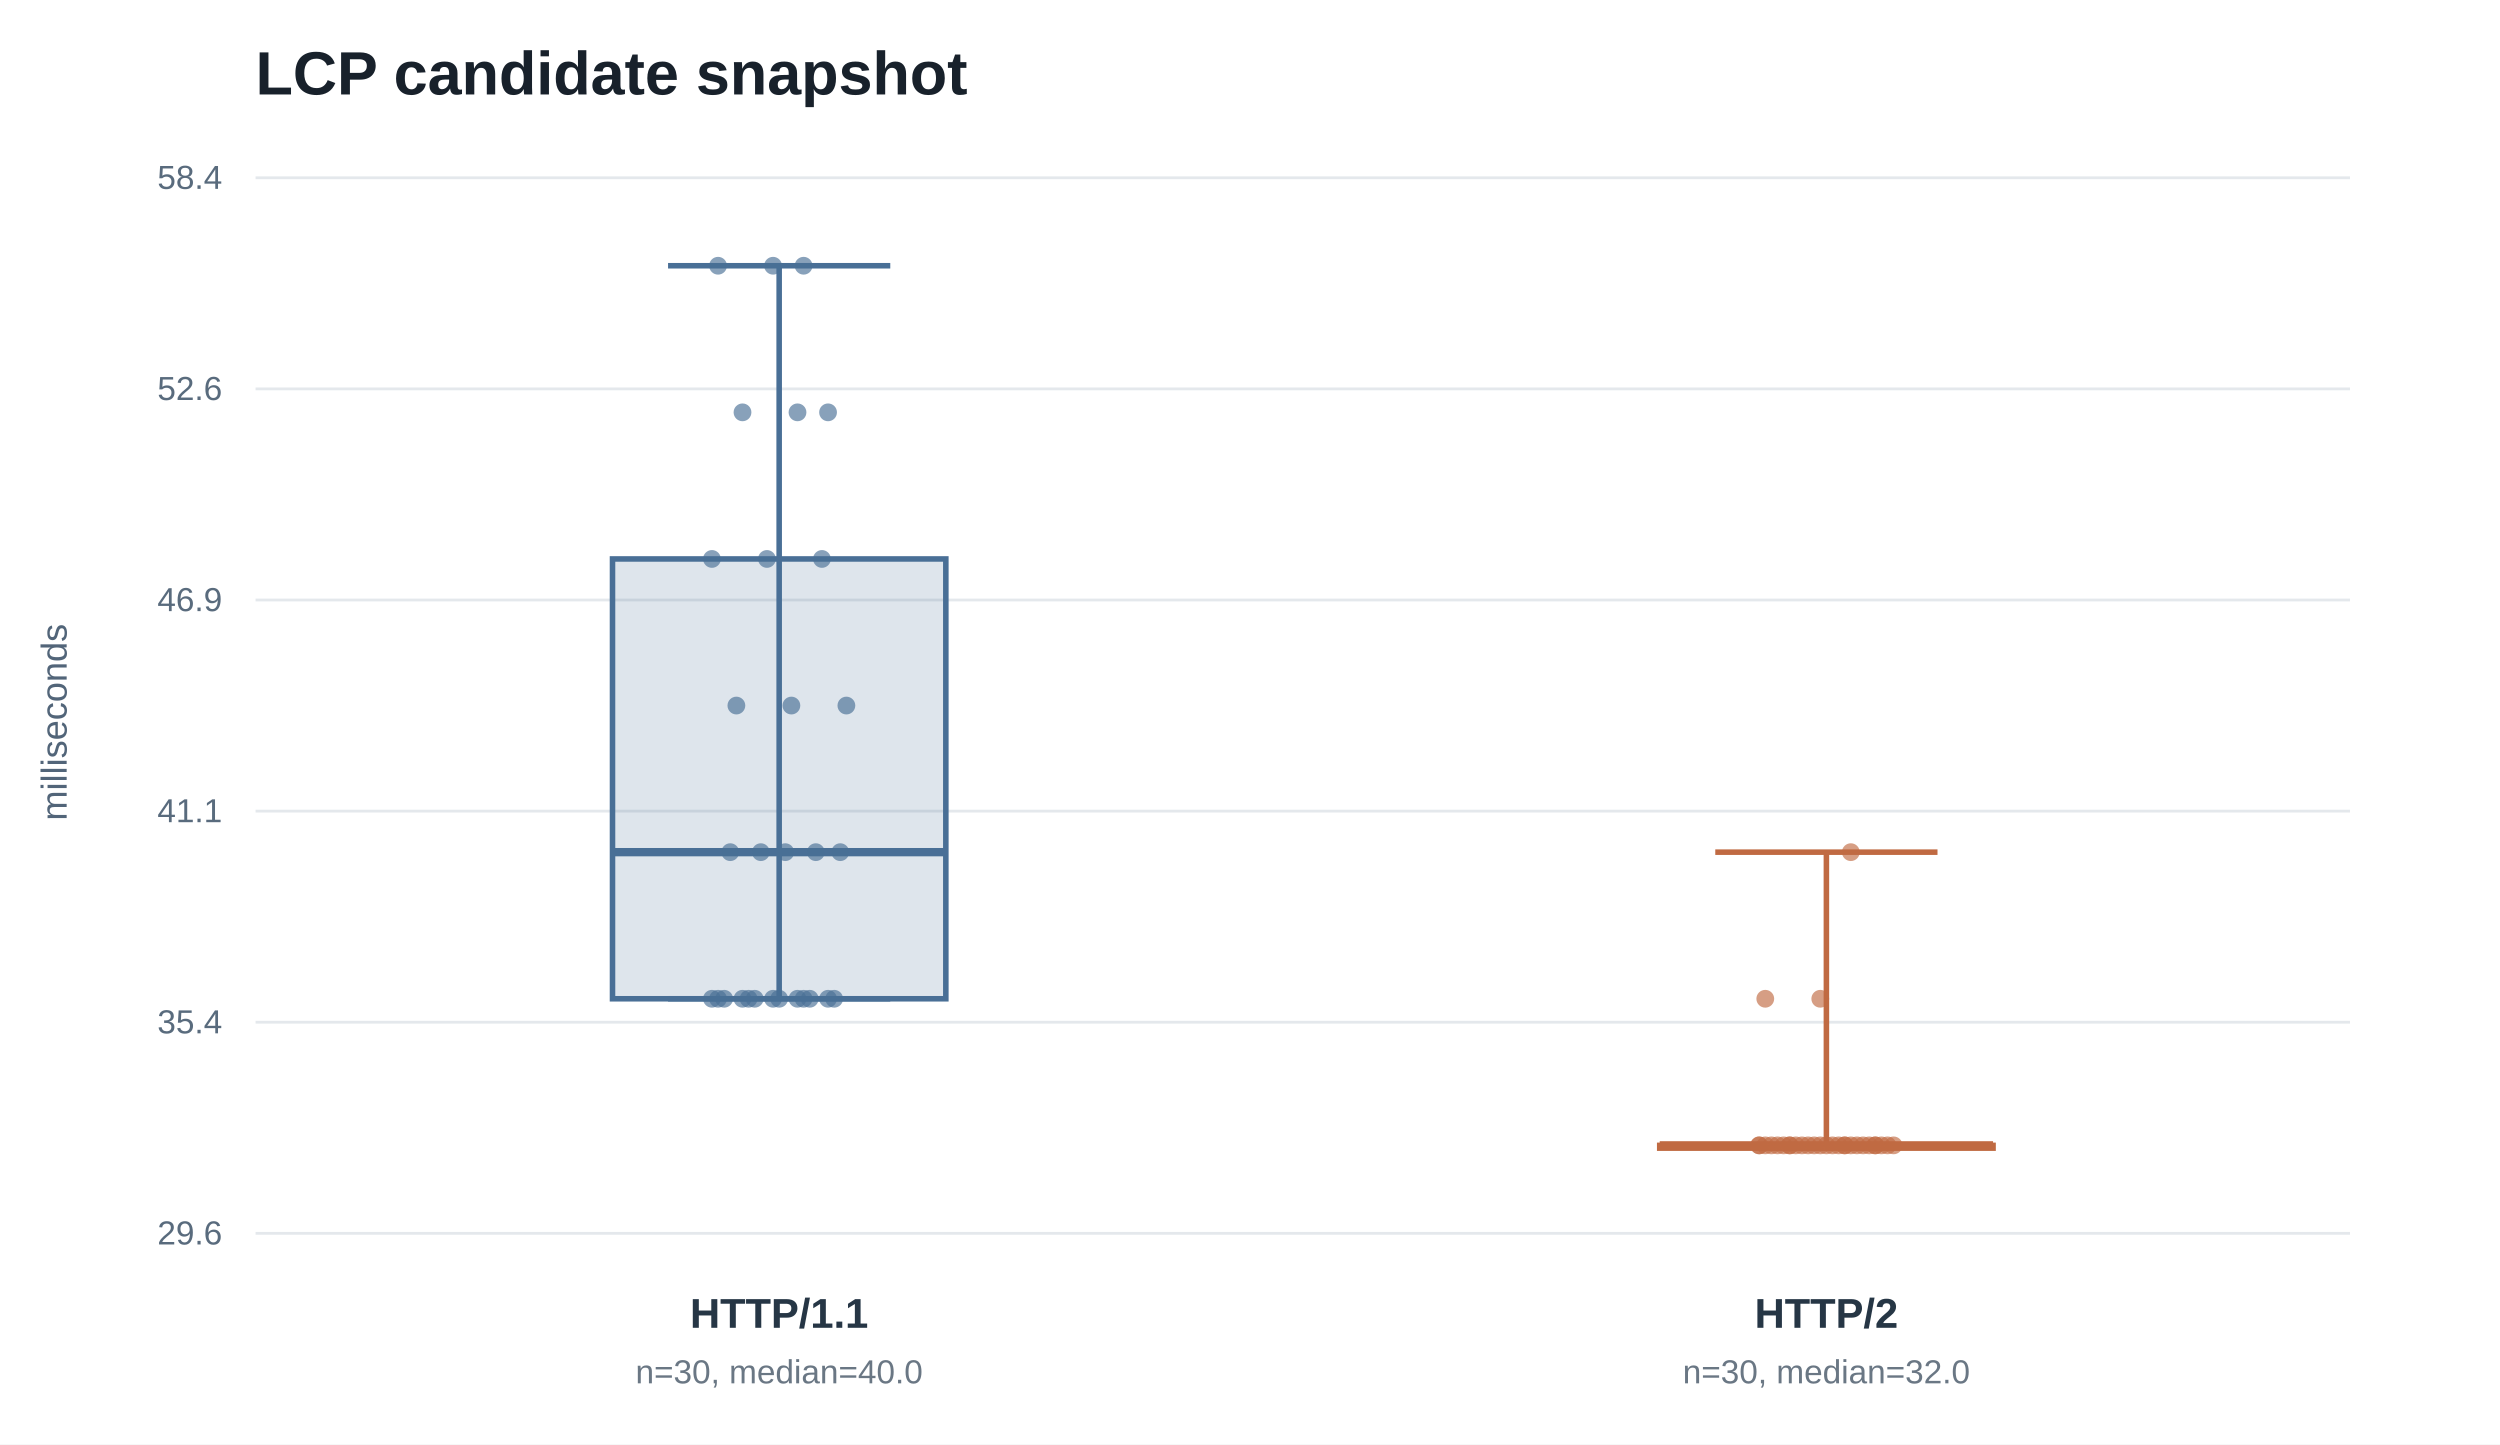
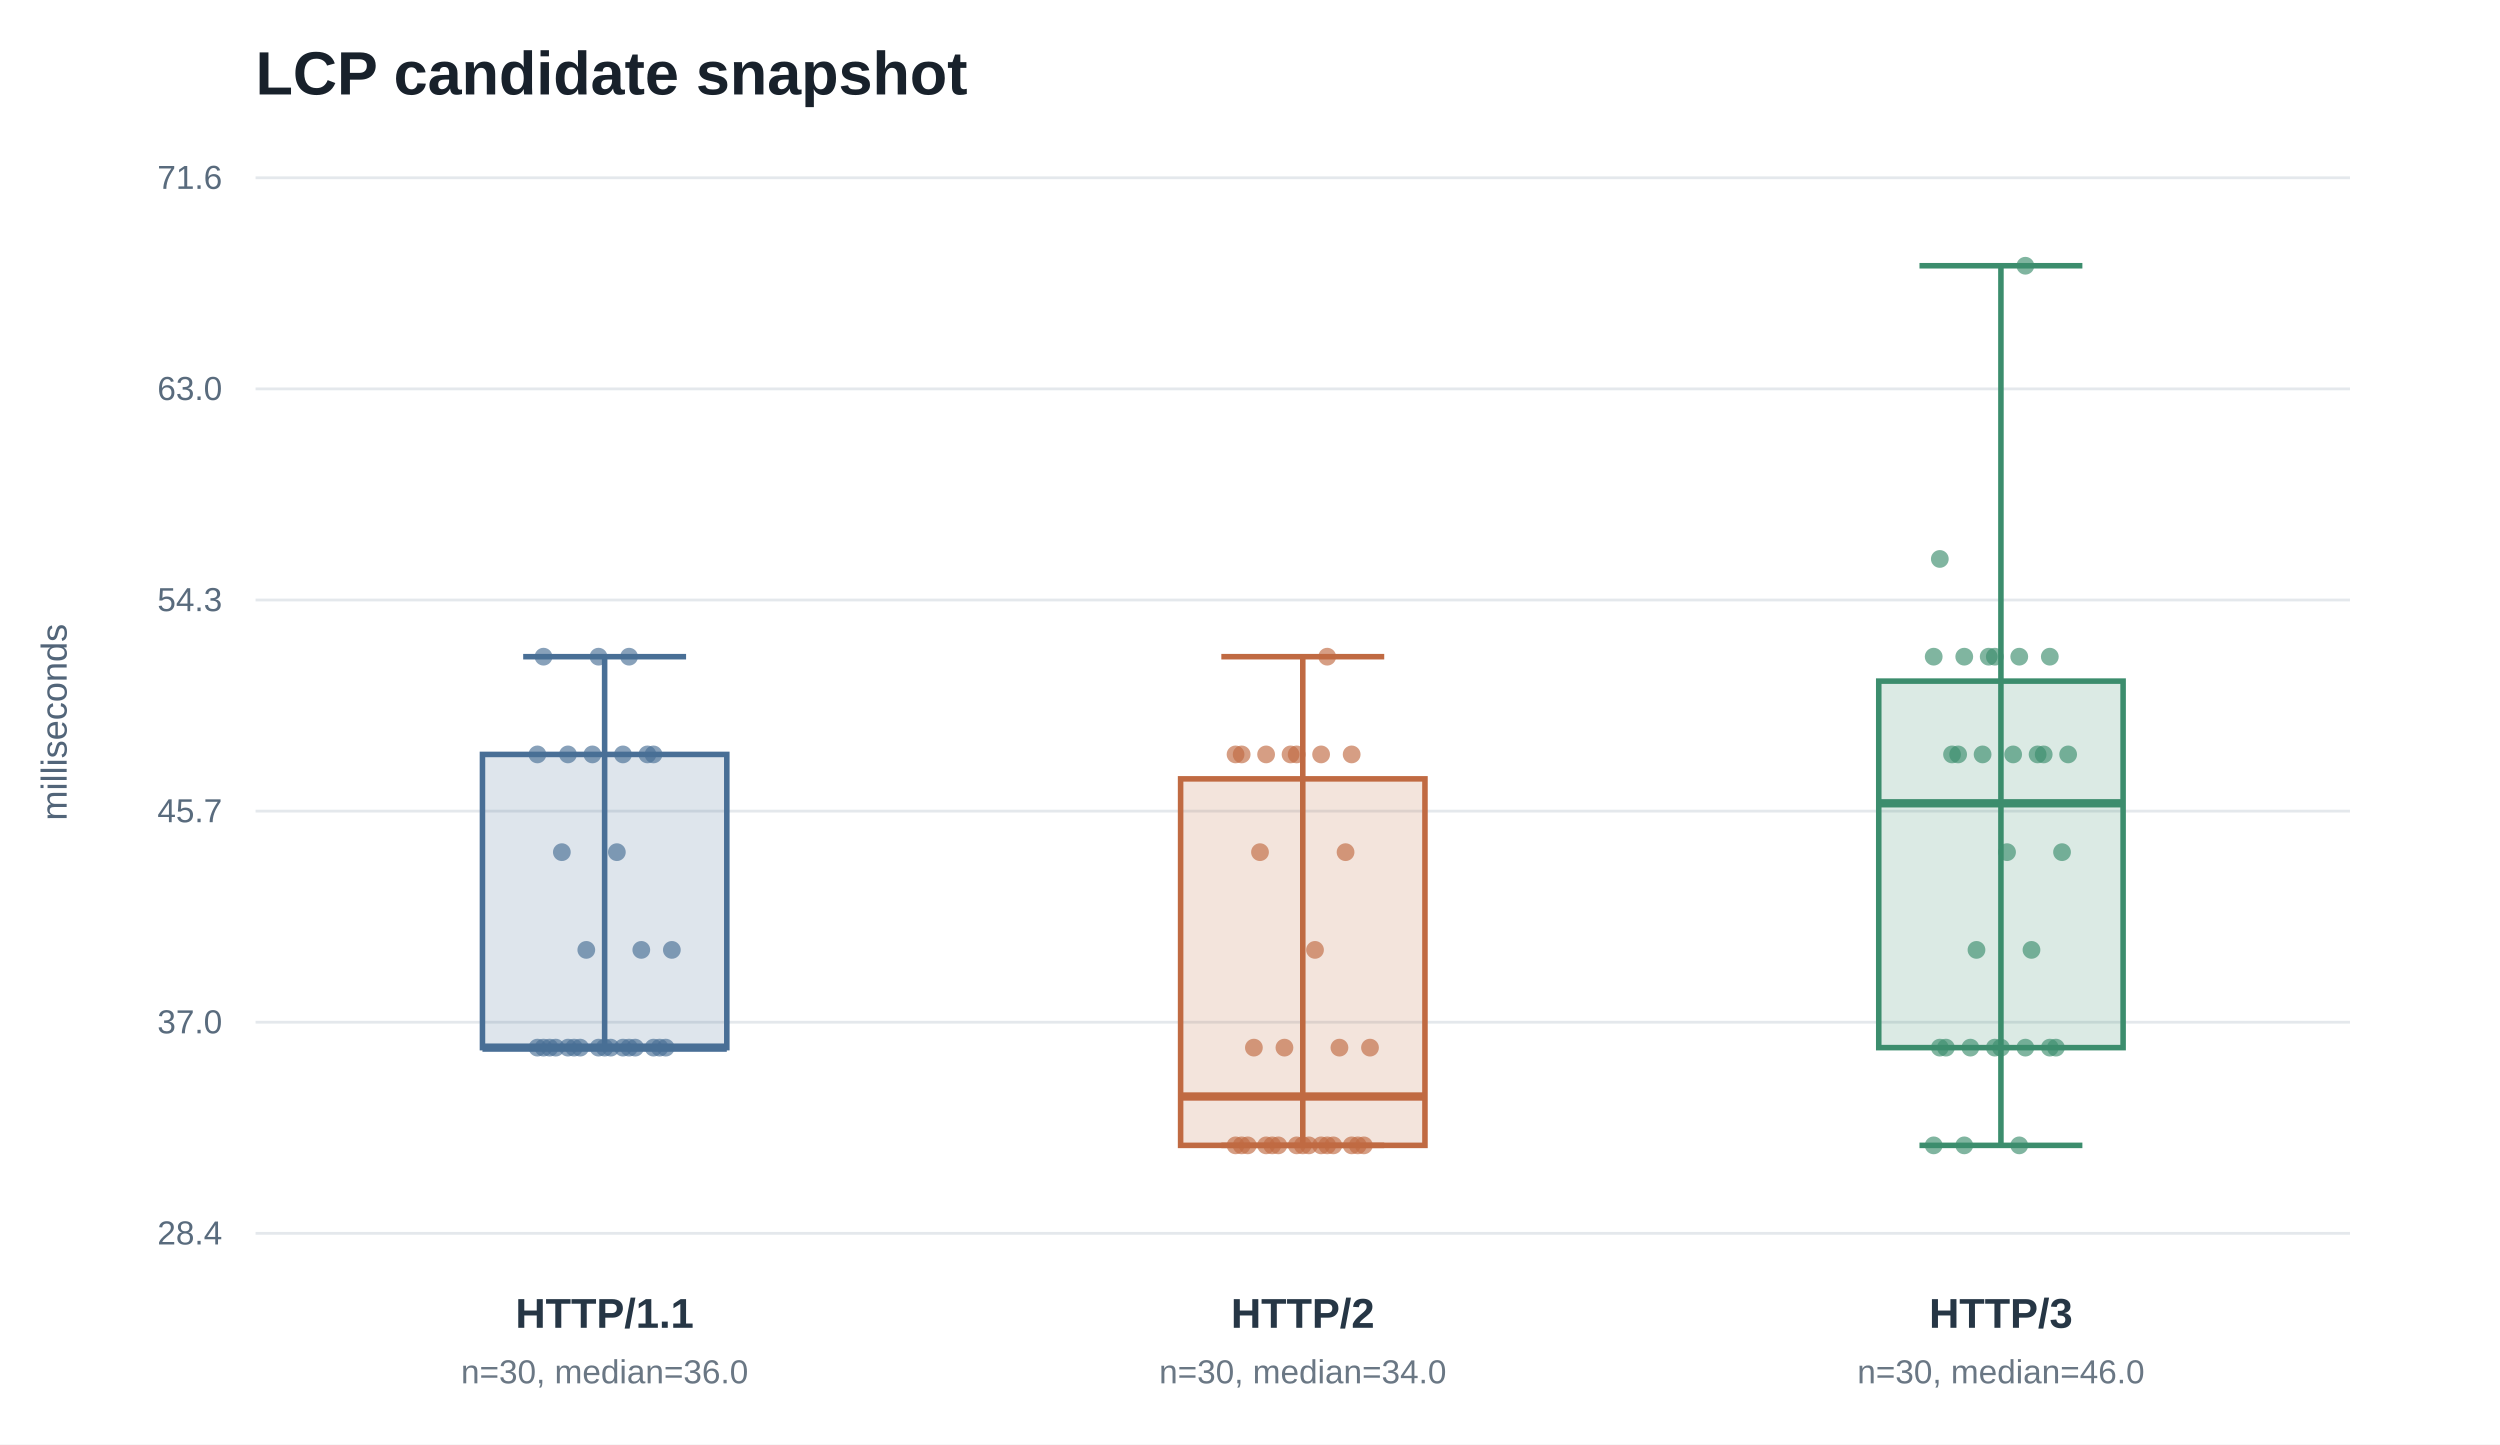
<svg xmlns="http://www.w3.org/2000/svg" width="900" height="520" viewBox="0 0 900 520" role="img" aria-label="LCP candidate snapshot">
  <g font-family="Arial, 'Microsoft YaHei', sans-serif">
    <rect width="900" height="520" fill="#ffffff" />
    <text x="92" y="34" font-size="22" font-weight="700" fill="#18212b">LCP candidate snapshot</text>
    <line x1="92" y1="444" x2="846" y2="444" stroke="#e4e8ec" />
-     <text x="80" y="448" text-anchor="end" font-size="12" fill="#596b7d">29.6</text>
+     <text x="80" y="448" text-anchor="end" font-size="12" fill="#596b7d">28.4</text>
    <line x1="92" y1="368" x2="846" y2="368" stroke="#e4e8ec" />
-     <text x="80" y="372" text-anchor="end" font-size="12" fill="#596b7d">35.4</text>
+     <text x="80" y="372" text-anchor="end" font-size="12" fill="#596b7d">37.0</text>
    <line x1="92" y1="292" x2="846" y2="292" stroke="#e4e8ec" />
-     <text x="80" y="296" text-anchor="end" font-size="12" fill="#596b7d">41.1</text>
+     <text x="80" y="296" text-anchor="end" font-size="12" fill="#596b7d">45.7</text>
    <line x1="92" y1="216" x2="846" y2="216" stroke="#e4e8ec" />
-     <text x="80" y="220" text-anchor="end" font-size="12" fill="#596b7d">46.9</text>
+     <text x="80" y="220" text-anchor="end" font-size="12" fill="#596b7d">54.3</text>
    <line x1="92" y1="140" x2="846" y2="140" stroke="#e4e8ec" />
-     <text x="80" y="144" text-anchor="end" font-size="12" fill="#596b7d">52.6</text>
+     <text x="80" y="144" text-anchor="end" font-size="12" fill="#596b7d">63.0</text>
    <line x1="92" y1="64" x2="846" y2="64" stroke="#e4e8ec" />
-     <text x="80" y="68" text-anchor="end" font-size="12" fill="#596b7d">58.4</text>
+     <text x="80" y="68" text-anchor="end" font-size="12" fill="#596b7d">71.6</text>
    <text transform="translate(24 260) rotate(-90)" text-anchor="middle" font-size="13" fill="#526579">milliseconds</text>
-     <line x1="280.5" y1="95.667" x2="280.5" y2="359.556" stroke="#496f96" stroke-width="2" />
-     <line x1="240.5" y1="95.667" x2="320.5" y2="95.667" stroke="#496f96" stroke-width="2" />
-     <line x1="240.5" y1="359.556" x2="320.5" y2="359.556" stroke="#496f96" stroke-width="2" />
-     <rect x="220.5" y="201.222" width="120" height="158.333" fill="#496f96" fill-opacity="0.18" stroke="#496f96" stroke-width="2" />
-     <line x1="220.5" y1="306.778" x2="340.5" y2="306.778" stroke="#496f96" stroke-width="3" />
-     <circle cx="256.3" cy="359.556" r="3.2" fill="#496f96" fill-opacity="0.65" />
-     <circle cx="287.1" cy="359.556" r="3.2" fill="#496f96" fill-opacity="0.65" />
-     <circle cx="267.3" cy="359.556" r="3.2" fill="#496f96" fill-opacity="0.65" />
-     <circle cx="298.1" cy="359.556" r="3.2" fill="#496f96" fill-opacity="0.65" />
-     <circle cx="278.3" cy="359.556" r="3.2" fill="#496f96" fill-opacity="0.65" />
-     <circle cx="258.5" cy="359.556" r="3.2" fill="#496f96" fill-opacity="0.65" />
-     <circle cx="289.3" cy="359.556" r="3.2" fill="#496f96" fill-opacity="0.65" />
-     <circle cx="269.5" cy="359.556" r="3.2" fill="#496f96" fill-opacity="0.65" />
-     <circle cx="300.3" cy="359.556" r="3.2" fill="#496f96" fill-opacity="0.65" />
-     <circle cx="280.5" cy="359.556" r="3.2" fill="#496f96" fill-opacity="0.65" />
-     <circle cx="260.7" cy="359.556" r="3.2" fill="#496f96" fill-opacity="0.65" />
-     <circle cx="291.5" cy="359.556" r="3.2" fill="#496f96" fill-opacity="0.65" />
-     <circle cx="271.7" cy="359.556" r="3.2" fill="#496f96" fill-opacity="0.65" />
-     <circle cx="302.5" cy="306.778" r="3.2" fill="#496f96" fill-opacity="0.65" />
-     <circle cx="282.7" cy="306.778" r="3.2" fill="#496f96" fill-opacity="0.65" />
-     <circle cx="262.9" cy="306.778" r="3.2" fill="#496f96" fill-opacity="0.65" />
-     <circle cx="293.7" cy="306.778" r="3.2" fill="#496f96" fill-opacity="0.65" />
-     <circle cx="273.9" cy="306.778" r="3.2" fill="#496f96" fill-opacity="0.65" />
-     <circle cx="304.7" cy="254" r="3.2" fill="#496f96" fill-opacity="0.65" />
-     <circle cx="284.9" cy="254" r="3.2" fill="#496f96" fill-opacity="0.65" />
-     <circle cx="265.1" cy="254" r="3.2" fill="#496f96" fill-opacity="0.65" />
-     <circle cx="295.9" cy="201.222" r="3.2" fill="#496f96" fill-opacity="0.65" />
-     <circle cx="276.1" cy="201.222" r="3.2" fill="#496f96" fill-opacity="0.65" />
-     <circle cx="256.3" cy="201.222" r="3.2" fill="#496f96" fill-opacity="0.65" />
-     <circle cx="287.1" cy="148.444" r="3.2" fill="#496f96" fill-opacity="0.65" />
-     <circle cx="267.3" cy="148.444" r="3.2" fill="#496f96" fill-opacity="0.65" />
-     <circle cx="298.1" cy="148.444" r="3.2" fill="#496f96" fill-opacity="0.65" />
-     <circle cx="278.3" cy="95.667" r="3.2" fill="#496f96" fill-opacity="0.65" />
-     <circle cx="258.5" cy="95.667" r="3.2" fill="#496f96" fill-opacity="0.65" />
-     <circle cx="289.3" cy="95.667" r="3.2" fill="#496f96" fill-opacity="0.65" />
-     <text x="280.5" y="478" text-anchor="middle" font-size="15" font-weight="700" fill="#263645">HTTP/1.1</text>
-     <text x="280.5" y="498" text-anchor="middle" font-size="12" fill="#6a7784">n=30, median=40.0</text>
-     <line x1="657.5" y1="306.778" x2="657.5" y2="412.333" stroke="#c06a42" stroke-width="2" />
-     <line x1="617.5" y1="306.778" x2="697.5" y2="306.778" stroke="#c06a42" stroke-width="2" />
-     <line x1="617.5" y1="412.333" x2="697.5" y2="412.333" stroke="#c06a42" stroke-width="2" />
-     <rect x="597.5" y="412.333" width="120" height="1" fill="#c06a42" fill-opacity="0.18" stroke="#c06a42" stroke-width="2" />
-     <line x1="597.5" y1="412.333" x2="717.5" y2="412.333" stroke="#c06a42" stroke-width="3" />
-     <circle cx="633.3" cy="412.333" r="3.2" fill="#c06a42" fill-opacity="0.65" />
-     <circle cx="664.1" cy="412.333" r="3.2" fill="#c06a42" fill-opacity="0.65" />
-     <circle cx="644.3" cy="412.333" r="3.2" fill="#c06a42" fill-opacity="0.65" />
-     <circle cx="675.1" cy="412.333" r="3.2" fill="#c06a42" fill-opacity="0.65" />
-     <circle cx="655.3" cy="412.333" r="3.2" fill="#c06a42" fill-opacity="0.65" />
-     <circle cx="635.5" cy="412.333" r="3.2" fill="#c06a42" fill-opacity="0.65" />
-     <circle cx="666.3" cy="412.333" r="3.2" fill="#c06a42" fill-opacity="0.65" />
-     <circle cx="646.5" cy="412.333" r="3.2" fill="#c06a42" fill-opacity="0.65" />
-     <circle cx="677.3" cy="412.333" r="3.2" fill="#c06a42" fill-opacity="0.65" />
-     <circle cx="657.5" cy="412.333" r="3.2" fill="#c06a42" fill-opacity="0.65" />
-     <circle cx="637.7" cy="412.333" r="3.2" fill="#c06a42" fill-opacity="0.65" />
-     <circle cx="668.5" cy="412.333" r="3.2" fill="#c06a42" fill-opacity="0.65" />
-     <circle cx="648.7" cy="412.333" r="3.2" fill="#c06a42" fill-opacity="0.65" />
-     <circle cx="679.5" cy="412.333" r="3.2" fill="#c06a42" fill-opacity="0.65" />
-     <circle cx="659.7" cy="412.333" r="3.2" fill="#c06a42" fill-opacity="0.65" />
-     <circle cx="639.9" cy="412.333" r="3.2" fill="#c06a42" fill-opacity="0.65" />
-     <circle cx="670.7" cy="412.333" r="3.2" fill="#c06a42" fill-opacity="0.65" />
-     <circle cx="650.9" cy="412.333" r="3.2" fill="#c06a42" fill-opacity="0.65" />
-     <circle cx="681.7" cy="412.333" r="3.2" fill="#c06a42" fill-opacity="0.65" />
-     <circle cx="661.9" cy="412.333" r="3.2" fill="#c06a42" fill-opacity="0.65" />
-     <circle cx="642.1" cy="412.333" r="3.2" fill="#c06a42" fill-opacity="0.65" />
-     <circle cx="672.9" cy="412.333" r="3.2" fill="#c06a42" fill-opacity="0.65" />
-     <circle cx="653.1" cy="412.333" r="3.2" fill="#c06a42" fill-opacity="0.65" />
-     <circle cx="633.3" cy="412.333" r="3.2" fill="#c06a42" fill-opacity="0.65" />
-     <circle cx="664.1" cy="412.333" r="3.2" fill="#c06a42" fill-opacity="0.65" />
-     <circle cx="644.3" cy="412.333" r="3.2" fill="#c06a42" fill-opacity="0.65" />
-     <circle cx="675.1" cy="412.333" r="3.2" fill="#c06a42" fill-opacity="0.65" />
-     <circle cx="655.3" cy="359.556" r="3.2" fill="#c06a42" fill-opacity="0.65" />
-     <circle cx="635.5" cy="359.556" r="3.2" fill="#c06a42" fill-opacity="0.65" />
-     <circle cx="666.3" cy="306.778" r="3.2" fill="#c06a42" fill-opacity="0.65" />
-     <text x="657.5" y="478" text-anchor="middle" font-size="15" font-weight="700" fill="#263645">HTTP/2</text>
-     <text x="657.5" y="498" text-anchor="middle" font-size="12" fill="#6a7784">n=30, median=32.0</text>
+     <line x1="217.667" y1="236.407" x2="217.667" y2="377.148" stroke="#496f96" stroke-width="2" />
+     <line x1="188.344" y1="236.407" x2="246.989" y2="236.407" stroke="#496f96" stroke-width="2" />
+     <line x1="188.344" y1="377.148" x2="246.989" y2="377.148" stroke="#496f96" stroke-width="2" />
+     <rect x="173.683" y="271.593" width="87.967" height="105.556" fill="#496f96" fill-opacity="0.18" stroke="#496f96" stroke-width="2" />
+     <line x1="173.683" y1="377.148" x2="261.65" y2="377.148" stroke="#496f96" stroke-width="3" />
+     <circle cx="193.467" cy="377.148" r="3.2" fill="#496f96" fill-opacity="0.65" />
+     <circle cx="224.267" cy="377.148" r="3.2" fill="#496f96" fill-opacity="0.65" />
+     <circle cx="204.467" cy="377.148" r="3.2" fill="#496f96" fill-opacity="0.65" />
+     <circle cx="235.267" cy="377.148" r="3.2" fill="#496f96" fill-opacity="0.65" />
+     <circle cx="215.467" cy="377.148" r="3.2" fill="#496f96" fill-opacity="0.65" />
+     <circle cx="195.667" cy="377.148" r="3.2" fill="#496f96" fill-opacity="0.65" />
+     <circle cx="226.467" cy="377.148" r="3.2" fill="#496f96" fill-opacity="0.65" />
+     <circle cx="206.667" cy="377.148" r="3.2" fill="#496f96" fill-opacity="0.65" />
+     <circle cx="237.467" cy="377.148" r="3.2" fill="#496f96" fill-opacity="0.65" />
+     <circle cx="217.667" cy="377.148" r="3.2" fill="#496f96" fill-opacity="0.65" />
+     <circle cx="197.867" cy="377.148" r="3.2" fill="#496f96" fill-opacity="0.65" />
+     <circle cx="228.667" cy="377.148" r="3.2" fill="#496f96" fill-opacity="0.65" />
+     <circle cx="208.867" cy="377.148" r="3.2" fill="#496f96" fill-opacity="0.65" />
+     <circle cx="239.667" cy="377.148" r="3.2" fill="#496f96" fill-opacity="0.65" />
+     <circle cx="219.867" cy="377.148" r="3.2" fill="#496f96" fill-opacity="0.65" />
+     <circle cx="200.067" cy="377.148" r="3.2" fill="#496f96" fill-opacity="0.65" />
+     <circle cx="230.867" cy="341.963" r="3.2" fill="#496f96" fill-opacity="0.65" />
+     <circle cx="211.067" cy="341.963" r="3.2" fill="#496f96" fill-opacity="0.65" />
+     <circle cx="241.867" cy="341.963" r="3.2" fill="#496f96" fill-opacity="0.65" />
+     <circle cx="222.067" cy="306.778" r="3.2" fill="#496f96" fill-opacity="0.65" />
+     <circle cx="202.267" cy="306.778" r="3.2" fill="#496f96" fill-opacity="0.65" />
+     <circle cx="233.067" cy="271.593" r="3.2" fill="#496f96" fill-opacity="0.65" />
+     <circle cx="213.267" cy="271.593" r="3.2" fill="#496f96" fill-opacity="0.65" />
+     <circle cx="193.467" cy="271.593" r="3.2" fill="#496f96" fill-opacity="0.65" />
+     <circle cx="224.267" cy="271.593" r="3.2" fill="#496f96" fill-opacity="0.65" />
+     <circle cx="204.467" cy="271.593" r="3.2" fill="#496f96" fill-opacity="0.65" />
+     <circle cx="235.267" cy="271.593" r="3.2" fill="#496f96" fill-opacity="0.65" />
+     <circle cx="215.467" cy="236.407" r="3.2" fill="#496f96" fill-opacity="0.65" />
+     <circle cx="195.667" cy="236.407" r="3.2" fill="#496f96" fill-opacity="0.65" />
+     <circle cx="226.467" cy="236.407" r="3.2" fill="#496f96" fill-opacity="0.65" />
+     <text x="217.667" y="478" text-anchor="middle" font-size="15" font-weight="700" fill="#263645">HTTP/1.1</text>
+     <text x="217.667" y="498" text-anchor="middle" font-size="12" fill="#6a7784">n=30, median=36.0</text>
+     <line x1="469" y1="236.407" x2="469" y2="412.333" stroke="#c06a42" stroke-width="2" />
+     <line x1="439.678" y1="236.407" x2="498.322" y2="236.407" stroke="#c06a42" stroke-width="2" />
+     <line x1="439.678" y1="412.333" x2="498.322" y2="412.333" stroke="#c06a42" stroke-width="2" />
+     <rect x="425.017" y="280.389" width="87.967" height="131.944" fill="#c06a42" fill-opacity="0.18" stroke="#c06a42" stroke-width="2" />
+     <line x1="425.017" y1="394.741" x2="512.983" y2="394.741" stroke="#c06a42" stroke-width="3" />
+     <circle cx="444.8" cy="412.333" r="3.2" fill="#c06a42" fill-opacity="0.65" />
+     <circle cx="475.6" cy="412.333" r="3.2" fill="#c06a42" fill-opacity="0.65" />
+     <circle cx="455.8" cy="412.333" r="3.2" fill="#c06a42" fill-opacity="0.65" />
+     <circle cx="486.6" cy="412.333" r="3.2" fill="#c06a42" fill-opacity="0.65" />
+     <circle cx="466.8" cy="412.333" r="3.2" fill="#c06a42" fill-opacity="0.65" />
+     <circle cx="447" cy="412.333" r="3.2" fill="#c06a42" fill-opacity="0.65" />
+     <circle cx="477.8" cy="412.333" r="3.2" fill="#c06a42" fill-opacity="0.65" />
+     <circle cx="458" cy="412.333" r="3.2" fill="#c06a42" fill-opacity="0.65" />
+     <circle cx="488.8" cy="412.333" r="3.2" fill="#c06a42" fill-opacity="0.65" />
+     <circle cx="469" cy="412.333" r="3.2" fill="#c06a42" fill-opacity="0.65" />
+     <circle cx="449.2" cy="412.333" r="3.2" fill="#c06a42" fill-opacity="0.65" />
+     <circle cx="480" cy="412.333" r="3.2" fill="#c06a42" fill-opacity="0.65" />
+     <circle cx="460.2" cy="412.333" r="3.2" fill="#c06a42" fill-opacity="0.65" />
+     <circle cx="491" cy="412.333" r="3.2" fill="#c06a42" fill-opacity="0.65" />
+     <circle cx="471.2" cy="412.333" r="3.2" fill="#c06a42" fill-opacity="0.65" />
+     <circle cx="451.4" cy="377.148" r="3.2" fill="#c06a42" fill-opacity="0.65" />
+     <circle cx="482.2" cy="377.148" r="3.2" fill="#c06a42" fill-opacity="0.65" />
+     <circle cx="462.4" cy="377.148" r="3.2" fill="#c06a42" fill-opacity="0.65" />
+     <circle cx="493.2" cy="377.148" r="3.2" fill="#c06a42" fill-opacity="0.65" />
+     <circle cx="473.4" cy="341.963" r="3.2" fill="#c06a42" fill-opacity="0.65" />
+     <circle cx="453.6" cy="306.778" r="3.2" fill="#c06a42" fill-opacity="0.65" />
+     <circle cx="484.4" cy="306.778" r="3.2" fill="#c06a42" fill-opacity="0.65" />
+     <circle cx="464.6" cy="271.593" r="3.2" fill="#c06a42" fill-opacity="0.65" />
+     <circle cx="444.8" cy="271.593" r="3.2" fill="#c06a42" fill-opacity="0.65" />
+     <circle cx="475.6" cy="271.593" r="3.2" fill="#c06a42" fill-opacity="0.65" />
+     <circle cx="455.8" cy="271.593" r="3.2" fill="#c06a42" fill-opacity="0.65" />
+     <circle cx="486.6" cy="271.593" r="3.2" fill="#c06a42" fill-opacity="0.65" />
+     <circle cx="466.8" cy="271.593" r="3.2" fill="#c06a42" fill-opacity="0.65" />
+     <circle cx="447" cy="271.593" r="3.2" fill="#c06a42" fill-opacity="0.65" />
+     <circle cx="477.8" cy="236.407" r="3.2" fill="#c06a42" fill-opacity="0.65" />
+     <text x="469" y="478" text-anchor="middle" font-size="15" font-weight="700" fill="#263645">HTTP/2</text>
+     <text x="469" y="498" text-anchor="middle" font-size="12" fill="#6a7784">n=30, median=34.0</text>
+     <line x1="720.333" y1="95.667" x2="720.333" y2="412.333" stroke="#3c8d6d" stroke-width="2" />
+     <line x1="691.011" y1="95.667" x2="749.656" y2="95.667" stroke="#3c8d6d" stroke-width="2" />
+     <line x1="691.011" y1="412.333" x2="749.656" y2="412.333" stroke="#3c8d6d" stroke-width="2" />
+     <rect x="676.35" y="245.204" width="87.967" height="131.944" fill="#3c8d6d" fill-opacity="0.18" stroke="#3c8d6d" stroke-width="2" />
+     <line x1="676.35" y1="289.185" x2="764.317" y2="289.185" stroke="#3c8d6d" stroke-width="3" />
+     <circle cx="696.133" cy="412.333" r="3.2" fill="#3c8d6d" fill-opacity="0.65" />
+     <circle cx="726.933" cy="412.333" r="3.2" fill="#3c8d6d" fill-opacity="0.65" />
+     <circle cx="707.133" cy="412.333" r="3.2" fill="#3c8d6d" fill-opacity="0.65" />
+     <circle cx="737.933" cy="377.148" r="3.2" fill="#3c8d6d" fill-opacity="0.65" />
+     <circle cx="718.133" cy="377.148" r="3.2" fill="#3c8d6d" fill-opacity="0.65" />
+     <circle cx="698.333" cy="377.148" r="3.2" fill="#3c8d6d" fill-opacity="0.65" />
+     <circle cx="729.133" cy="377.148" r="3.2" fill="#3c8d6d" fill-opacity="0.65" />
+     <circle cx="709.333" cy="377.148" r="3.2" fill="#3c8d6d" fill-opacity="0.65" />
+     <circle cx="740.133" cy="377.148" r="3.2" fill="#3c8d6d" fill-opacity="0.65" />
+     <circle cx="720.333" cy="377.148" r="3.2" fill="#3c8d6d" fill-opacity="0.65" />
+     <circle cx="700.533" cy="377.148" r="3.2" fill="#3c8d6d" fill-opacity="0.65" />
+     <circle cx="731.333" cy="341.963" r="3.2" fill="#3c8d6d" fill-opacity="0.65" />
+     <circle cx="711.533" cy="341.963" r="3.2" fill="#3c8d6d" fill-opacity="0.65" />
+     <circle cx="742.333" cy="306.778" r="3.2" fill="#3c8d6d" fill-opacity="0.65" />
+     <circle cx="722.533" cy="306.778" r="3.2" fill="#3c8d6d" fill-opacity="0.65" />
+     <circle cx="702.733" cy="271.593" r="3.2" fill="#3c8d6d" fill-opacity="0.65" />
+     <circle cx="733.533" cy="271.593" r="3.2" fill="#3c8d6d" fill-opacity="0.65" />
+     <circle cx="713.733" cy="271.593" r="3.2" fill="#3c8d6d" fill-opacity="0.65" />
+     <circle cx="744.533" cy="271.593" r="3.2" fill="#3c8d6d" fill-opacity="0.65" />
+     <circle cx="724.733" cy="271.593" r="3.2" fill="#3c8d6d" fill-opacity="0.65" />
+     <circle cx="704.933" cy="271.593" r="3.2" fill="#3c8d6d" fill-opacity="0.65" />
+     <circle cx="735.733" cy="271.593" r="3.2" fill="#3c8d6d" fill-opacity="0.65" />
+     <circle cx="715.933" cy="236.407" r="3.2" fill="#3c8d6d" fill-opacity="0.65" />
+     <circle cx="696.133" cy="236.407" r="3.2" fill="#3c8d6d" fill-opacity="0.65" />
+     <circle cx="726.933" cy="236.407" r="3.2" fill="#3c8d6d" fill-opacity="0.65" />
+     <circle cx="707.133" cy="236.407" r="3.2" fill="#3c8d6d" fill-opacity="0.65" />
+     <circle cx="737.933" cy="236.407" r="3.2" fill="#3c8d6d" fill-opacity="0.65" />
+     <circle cx="718.133" cy="236.407" r="3.2" fill="#3c8d6d" fill-opacity="0.65" />
+     <circle cx="698.333" cy="201.222" r="3.2" fill="#3c8d6d" fill-opacity="0.65" />
+     <circle cx="729.133" cy="95.667" r="3.2" fill="#3c8d6d" fill-opacity="0.65" />
+     <text x="720.333" y="478" text-anchor="middle" font-size="15" font-weight="700" fill="#263645">HTTP/3</text>
+     <text x="720.333" y="498" text-anchor="middle" font-size="12" fill="#6a7784">n=30, median=46.0</text>
  </g>
</svg>
